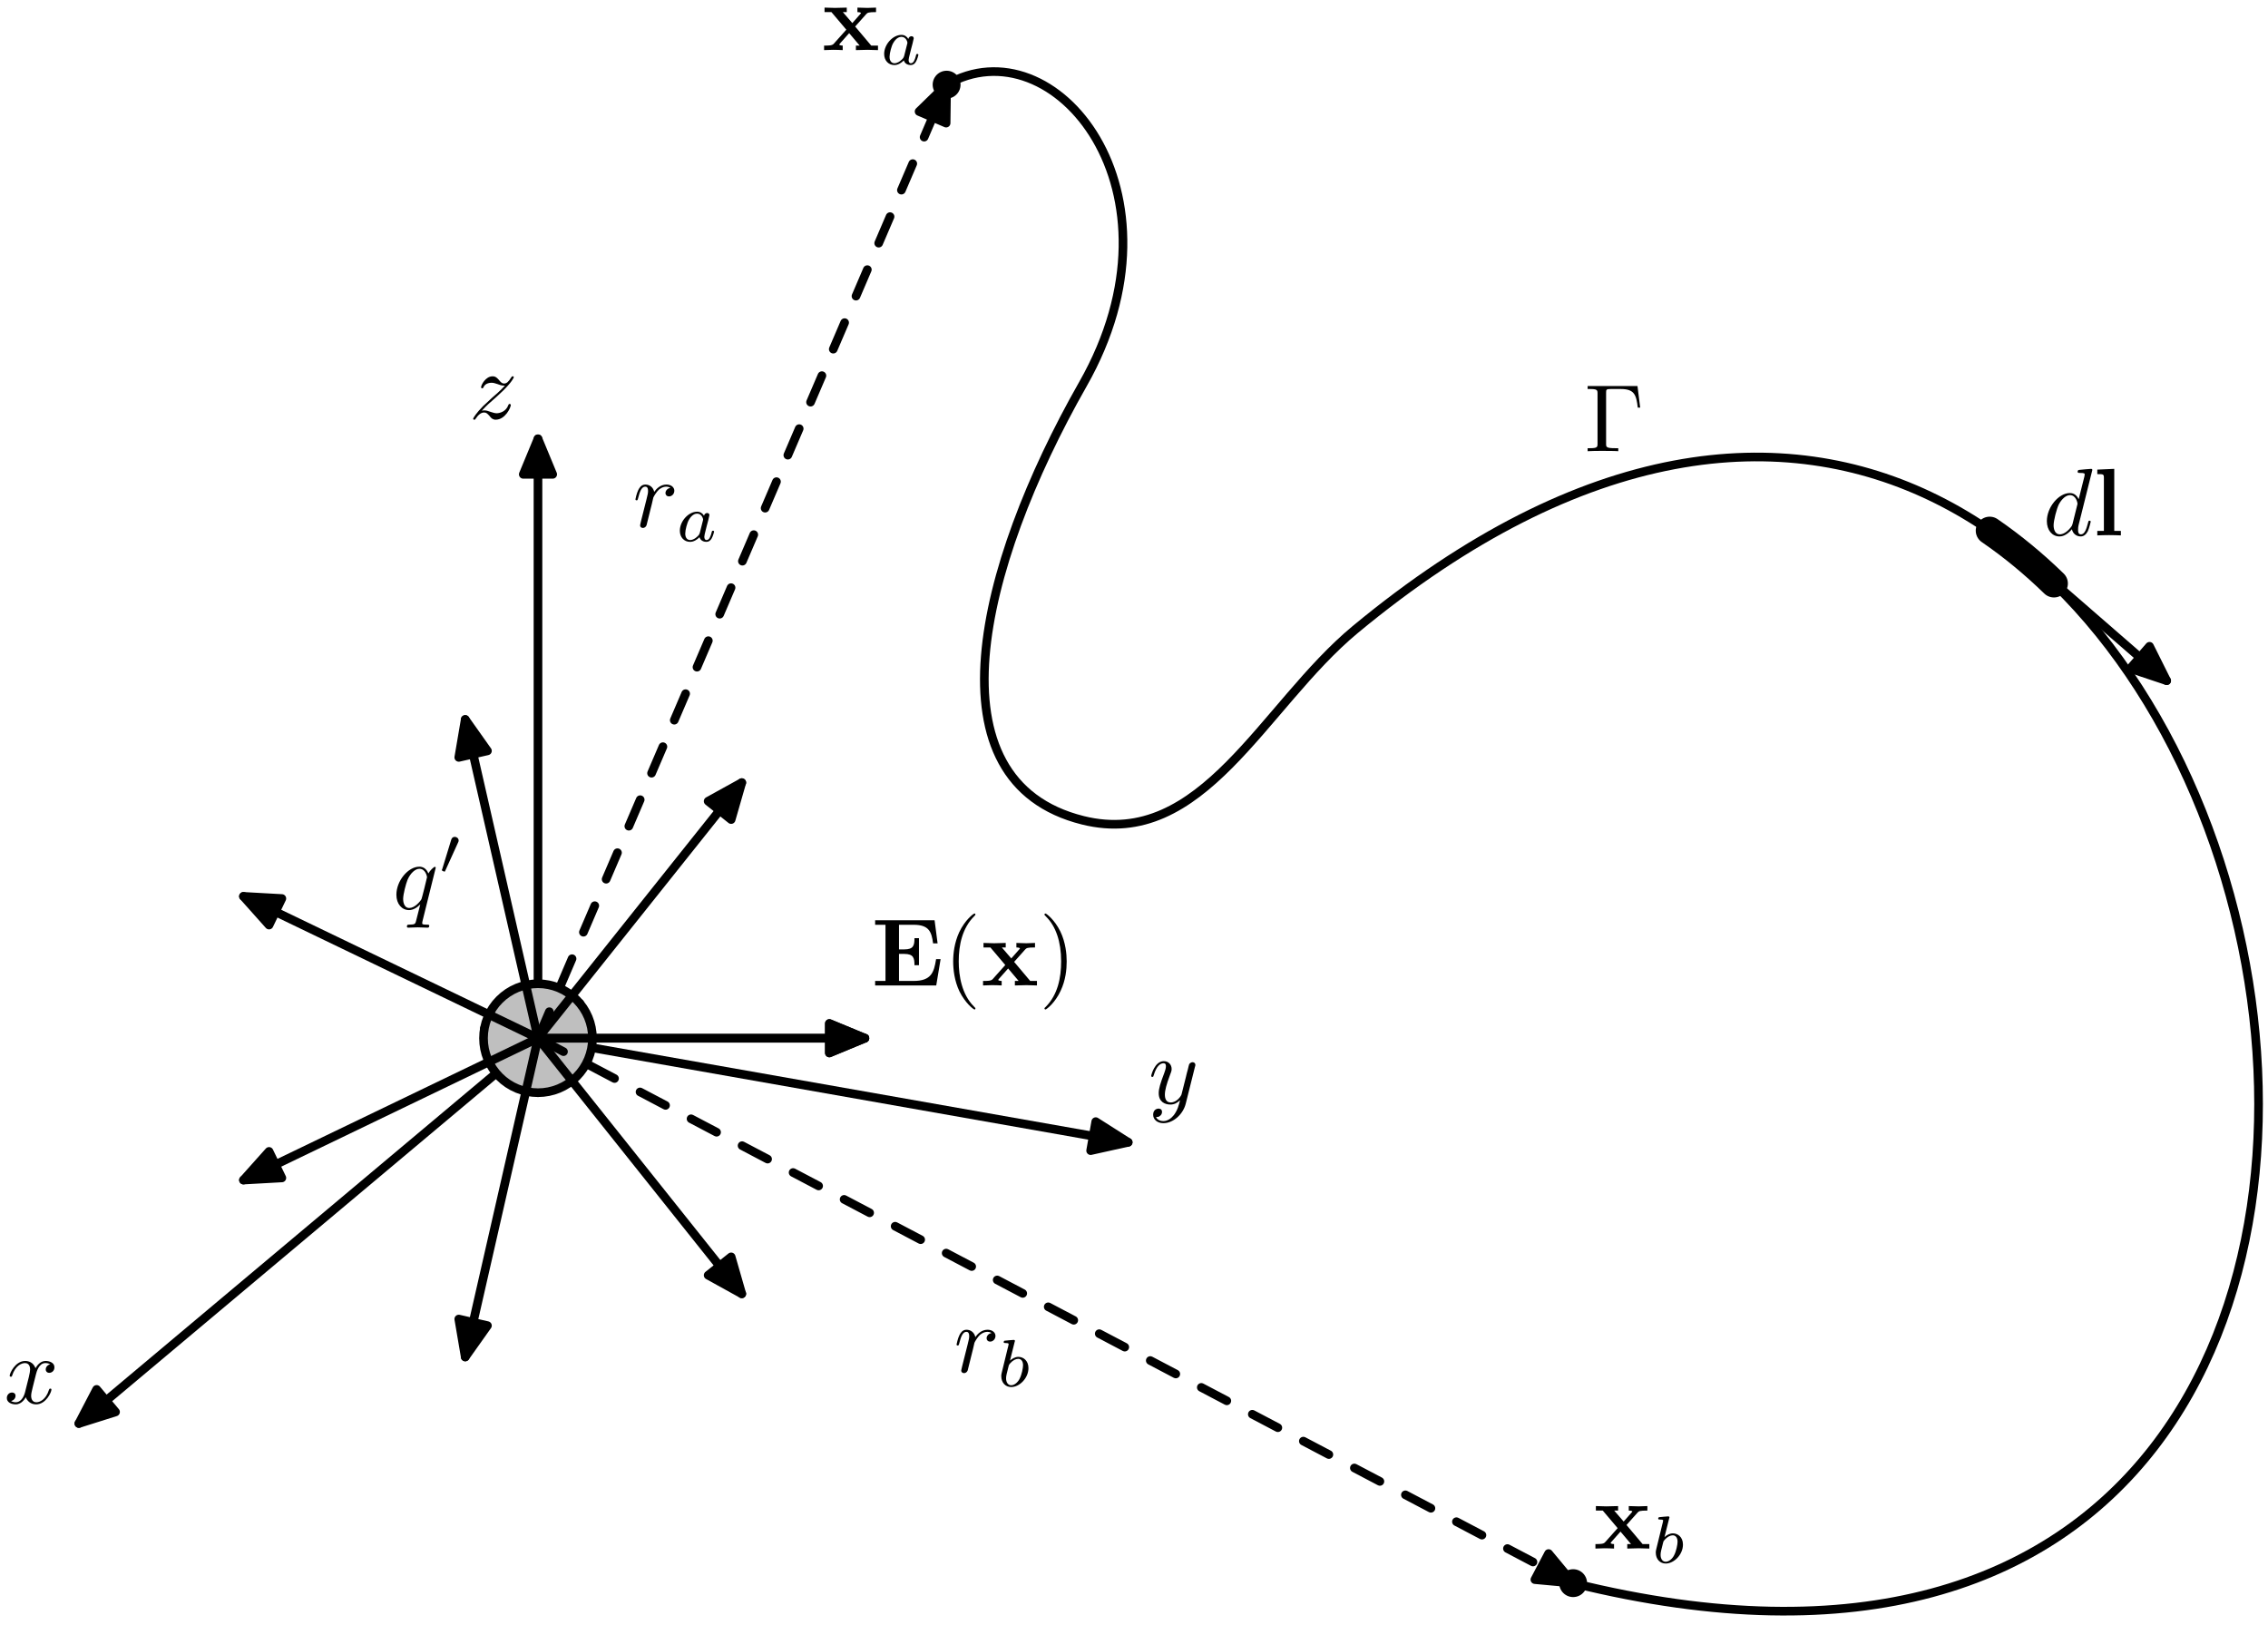
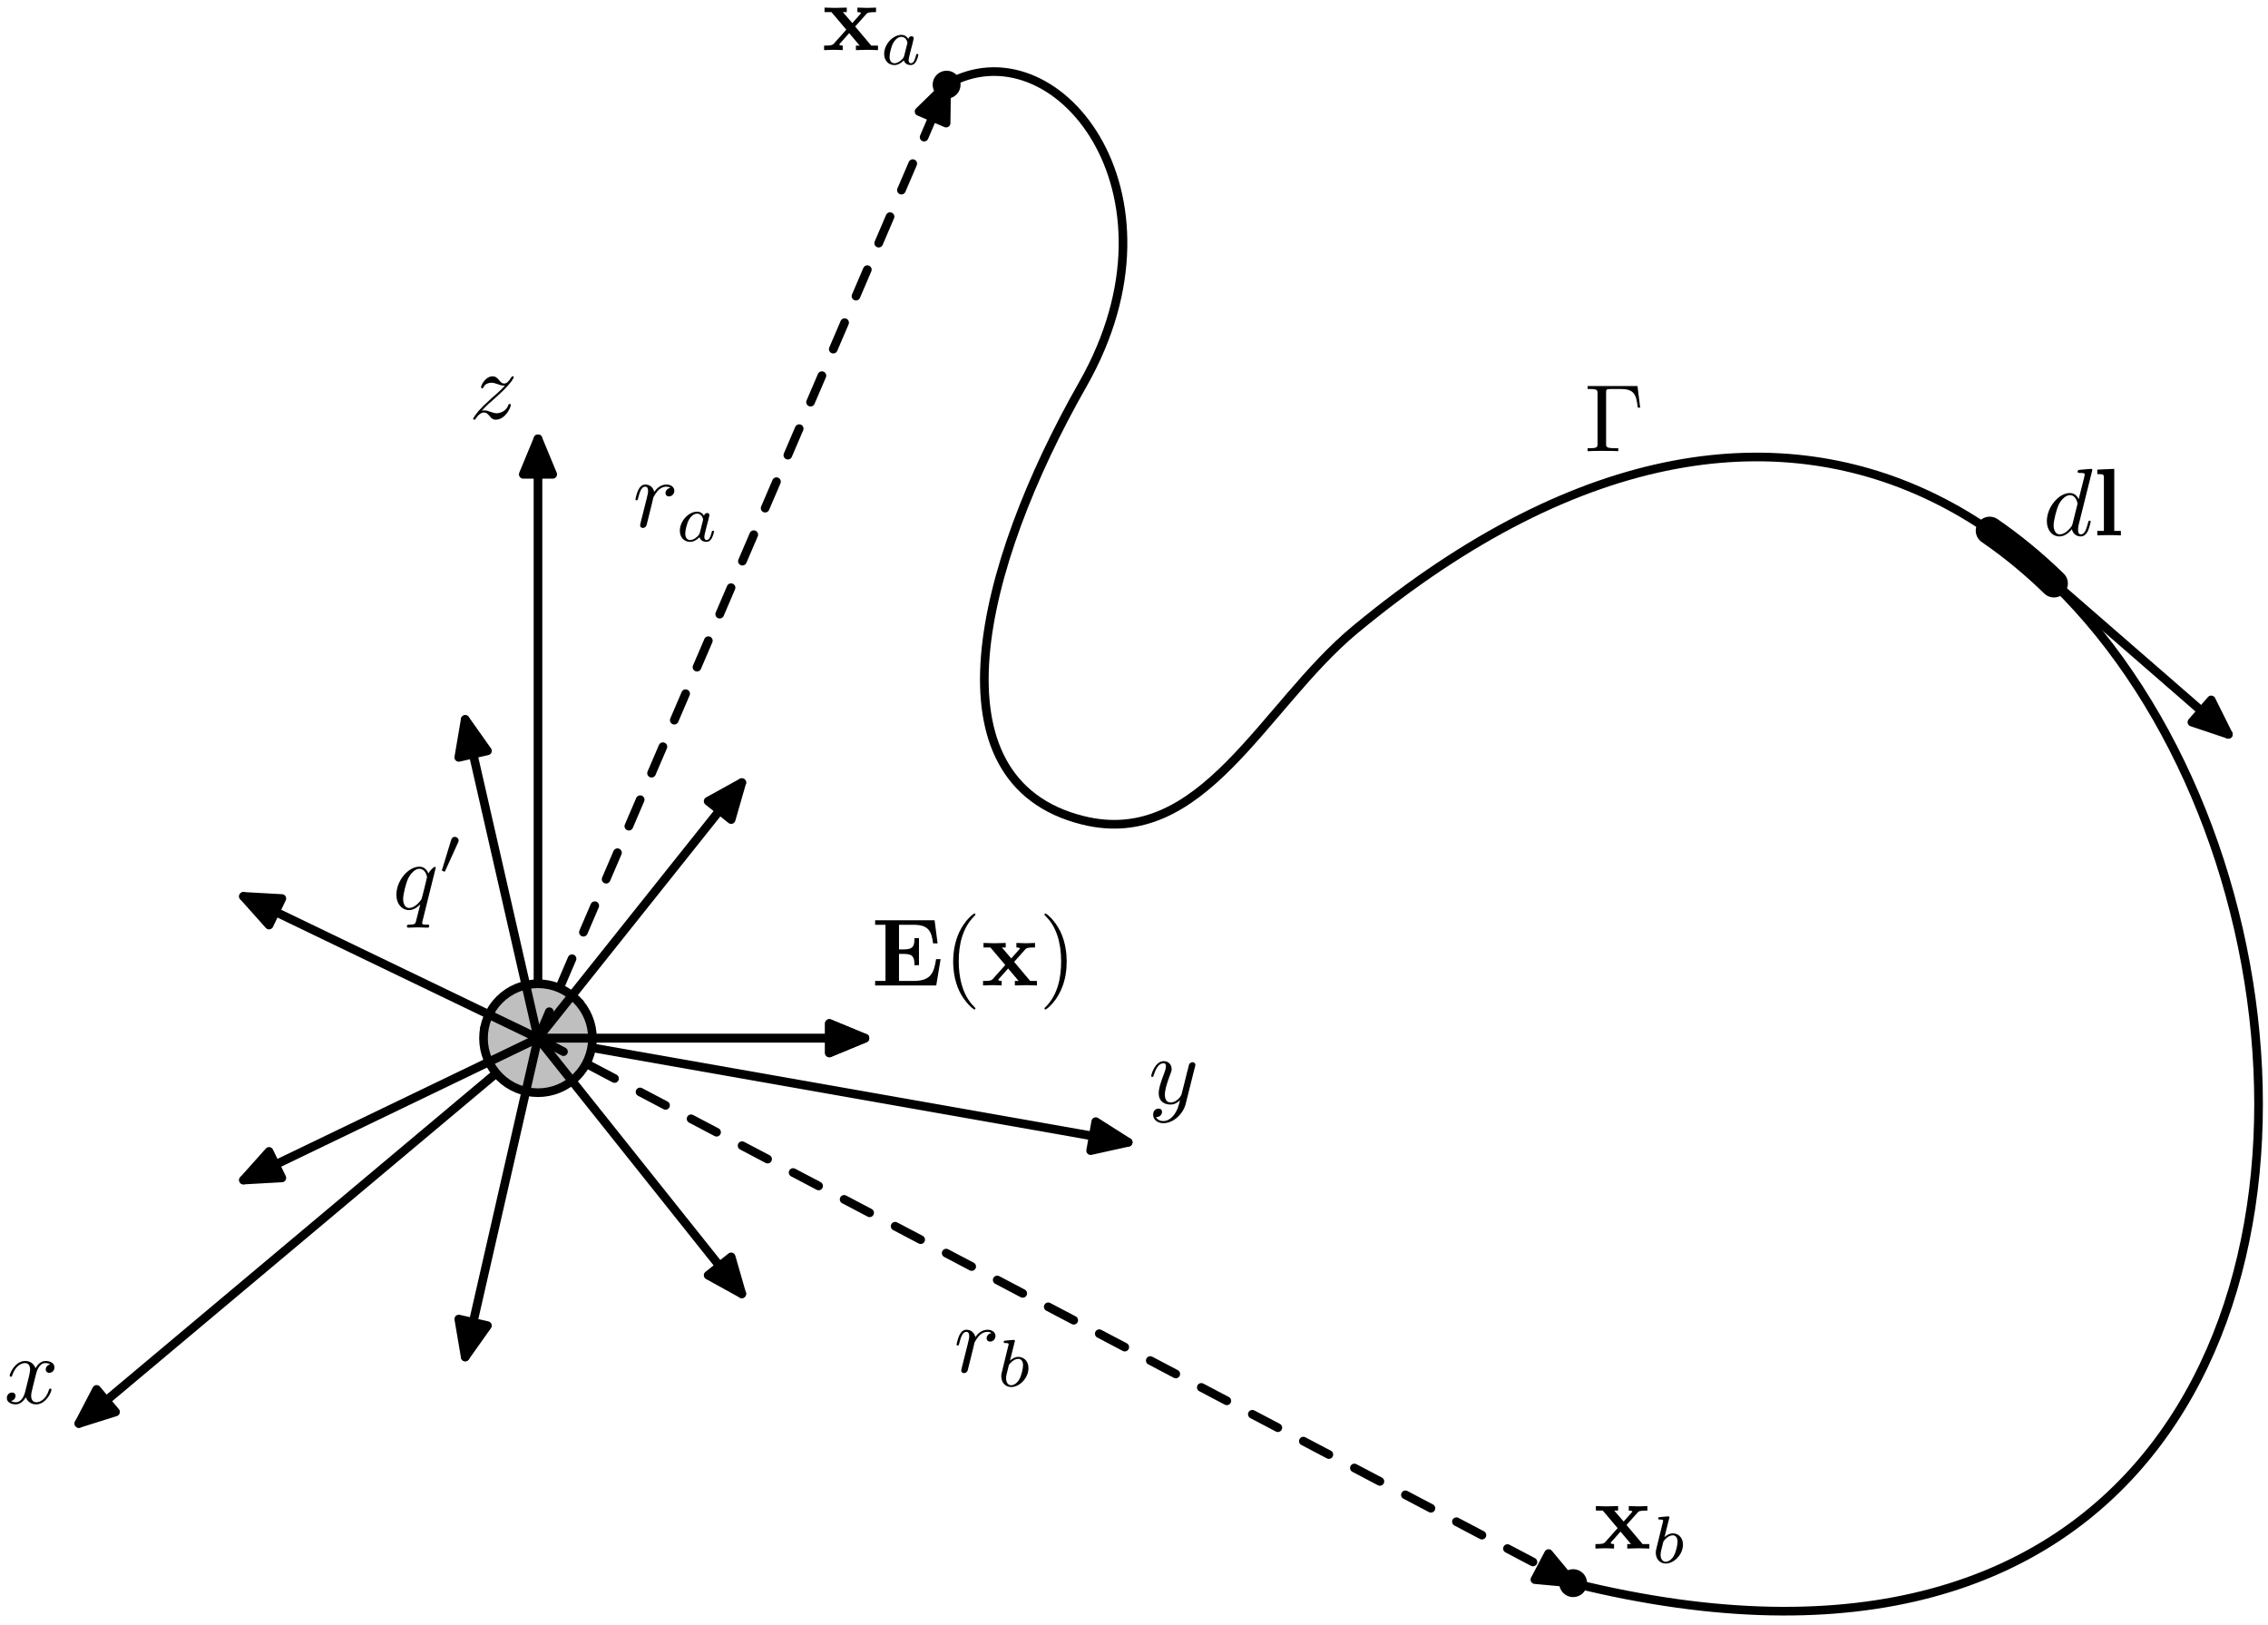
<svg xmlns="http://www.w3.org/2000/svg" xmlns:xlink="http://www.w3.org/1999/xlink" width="236" height="169" viewBox="0 0 236 169">
  <defs>
    <g>
      <g id="glyph-0-0">
        <path d="M 1.328 -0.828 C 1.859 -1.406 2.156 -1.656 2.516 -1.969 C 2.516 -1.969 3.125 -2.5 3.484 -2.859 C 4.438 -3.781 4.656 -4.266 4.656 -4.312 C 4.656 -4.406 4.562 -4.406 4.547 -4.406 C 4.469 -4.406 4.453 -4.391 4.391 -4.297 C 4.094 -3.812 3.891 -3.656 3.656 -3.656 C 3.406 -3.656 3.297 -3.812 3.141 -3.984 C 2.953 -4.203 2.781 -4.406 2.453 -4.406 C 1.703 -4.406 1.25 -3.484 1.25 -3.266 C 1.25 -3.219 1.281 -3.156 1.359 -3.156 C 1.453 -3.156 1.469 -3.203 1.5 -3.266 C 1.688 -3.734 2.266 -3.734 2.344 -3.734 C 2.547 -3.734 2.734 -3.672 2.969 -3.594 C 3.375 -3.438 3.484 -3.438 3.734 -3.438 C 3.375 -3.016 2.547 -2.297 2.359 -2.141 L 1.453 -1.297 C 0.781 -0.625 0.422 -0.062 0.422 0.016 C 0.422 0.109 0.531 0.109 0.547 0.109 C 0.625 0.109 0.641 0.094 0.703 -0.016 C 0.938 -0.375 1.234 -0.641 1.562 -0.641 C 1.781 -0.641 1.891 -0.547 2.141 -0.266 C 2.297 -0.047 2.484 0.109 2.766 0.109 C 3.766 0.109 4.344 -1.156 4.344 -1.422 C 4.344 -1.469 4.297 -1.531 4.219 -1.531 C 4.125 -1.531 4.109 -1.469 4.078 -1.391 C 3.844 -0.75 3.203 -0.562 2.875 -0.562 C 2.688 -0.562 2.5 -0.625 2.297 -0.688 C 1.953 -0.812 1.797 -0.859 1.594 -0.859 C 1.578 -0.859 1.422 -0.859 1.328 -0.828 Z M 1.328 -0.828 " />
      </g>
      <g id="glyph-0-1">
        <path d="M 3.328 -3.016 C 3.391 -3.266 3.625 -4.188 4.312 -4.188 C 4.359 -4.188 4.609 -4.188 4.812 -4.062 C 4.531 -4 4.344 -3.766 4.344 -3.516 C 4.344 -3.359 4.453 -3.172 4.719 -3.172 C 4.938 -3.172 5.25 -3.344 5.25 -3.75 C 5.25 -4.266 4.672 -4.406 4.328 -4.406 C 3.75 -4.406 3.406 -3.875 3.281 -3.656 C 3.031 -4.312 2.5 -4.406 2.203 -4.406 C 1.172 -4.406 0.594 -3.125 0.594 -2.875 C 0.594 -2.766 0.703 -2.766 0.719 -2.766 C 0.797 -2.766 0.828 -2.797 0.844 -2.875 C 1.188 -3.938 1.844 -4.188 2.188 -4.188 C 2.375 -4.188 2.719 -4.094 2.719 -3.516 C 2.719 -3.203 2.547 -2.547 2.188 -1.141 C 2.031 -0.531 1.672 -0.109 1.234 -0.109 C 1.172 -0.109 0.953 -0.109 0.734 -0.234 C 0.984 -0.297 1.203 -0.5 1.203 -0.781 C 1.203 -1.047 0.984 -1.125 0.844 -1.125 C 0.531 -1.125 0.297 -0.875 0.297 -0.547 C 0.297 -0.094 0.781 0.109 1.219 0.109 C 1.891 0.109 2.25 -0.594 2.266 -0.641 C 2.391 -0.281 2.75 0.109 3.344 0.109 C 4.375 0.109 4.938 -1.172 4.938 -1.422 C 4.938 -1.531 4.859 -1.531 4.828 -1.531 C 4.734 -1.531 4.719 -1.484 4.688 -1.422 C 4.359 -0.344 3.688 -0.109 3.375 -0.109 C 2.984 -0.109 2.828 -0.422 2.828 -0.766 C 2.828 -0.984 2.875 -1.203 2.984 -1.641 Z M 3.328 -3.016 " />
      </g>
      <g id="glyph-0-2">
        <path d="M 4.844 -3.797 C 4.891 -3.938 4.891 -3.953 4.891 -4.031 C 4.891 -4.203 4.75 -4.297 4.594 -4.297 C 4.5 -4.297 4.344 -4.234 4.25 -4.094 C 4.234 -4.031 4.141 -3.734 4.109 -3.547 C 4.031 -3.297 3.969 -3.016 3.906 -2.75 L 3.453 -0.953 C 3.422 -0.812 2.984 -0.109 2.328 -0.109 C 1.828 -0.109 1.719 -0.547 1.719 -0.922 C 1.719 -1.375 1.891 -2 2.219 -2.875 C 2.375 -3.281 2.422 -3.391 2.422 -3.594 C 2.422 -4.031 2.109 -4.406 1.609 -4.406 C 0.656 -4.406 0.297 -2.953 0.297 -2.875 C 0.297 -2.766 0.391 -2.766 0.406 -2.766 C 0.516 -2.766 0.516 -2.797 0.562 -2.953 C 0.844 -3.891 1.234 -4.188 1.578 -4.188 C 1.656 -4.188 1.828 -4.188 1.828 -3.875 C 1.828 -3.625 1.719 -3.359 1.656 -3.172 C 1.25 -2.109 1.078 -1.547 1.078 -1.078 C 1.078 -0.188 1.703 0.109 2.297 0.109 C 2.688 0.109 3.016 -0.062 3.297 -0.344 C 3.172 0.172 3.047 0.672 2.656 1.203 C 2.391 1.531 2.016 1.828 1.562 1.828 C 1.422 1.828 0.969 1.797 0.797 1.406 C 0.953 1.406 1.094 1.406 1.219 1.281 C 1.328 1.203 1.422 1.062 1.422 0.875 C 1.422 0.562 1.156 0.531 1.062 0.531 C 0.828 0.531 0.5 0.688 0.5 1.172 C 0.5 1.672 0.938 2.047 1.562 2.047 C 2.578 2.047 3.609 1.141 3.891 0.016 Z M 4.844 -3.797 " />
      </g>
      <g id="glyph-0-3">
        <path d="M 4.5 -4.297 C 4.5 -4.344 4.469 -4.391 4.406 -4.391 C 4.297 -4.391 3.891 -4 3.734 -3.703 C 3.516 -4.25 3.125 -4.406 2.797 -4.406 C 1.625 -4.406 0.406 -2.938 0.406 -1.484 C 0.406 -0.516 0.984 0.109 1.719 0.109 C 2.141 0.109 2.531 -0.125 2.891 -0.484 C 2.797 -0.141 2.469 1.203 2.438 1.297 C 2.359 1.578 2.281 1.609 1.719 1.625 C 1.594 1.625 1.5 1.625 1.5 1.828 C 1.5 1.828 1.5 1.938 1.625 1.938 C 1.938 1.938 2.297 1.906 2.625 1.906 C 2.953 1.906 3.312 1.938 3.656 1.938 C 3.703 1.938 3.828 1.938 3.828 1.734 C 3.828 1.625 3.734 1.625 3.562 1.625 C 3.094 1.625 3.094 1.562 3.094 1.469 C 3.094 1.391 3.109 1.328 3.125 1.25 Z M 1.75 -0.109 C 1.141 -0.109 1.109 -0.875 1.109 -1.047 C 1.109 -1.531 1.391 -2.609 1.562 -3.031 C 1.875 -3.766 2.391 -4.188 2.797 -4.188 C 3.453 -4.188 3.594 -3.375 3.594 -3.312 C 3.594 -3.25 3.047 -1.062 3.016 -1.031 C 2.859 -0.75 2.297 -0.109 1.75 -0.109 Z M 1.75 -0.109 " />
      </g>
      <g id="glyph-0-4">
        <path d="M 0.875 -0.594 C 0.844 -0.438 0.781 -0.203 0.781 -0.156 C 0.781 0.016 0.922 0.109 1.078 0.109 C 1.203 0.109 1.375 0.031 1.453 -0.172 C 1.469 -0.203 1.797 -1.562 1.844 -1.75 C 1.922 -2.078 2.109 -2.766 2.156 -3.047 C 2.203 -3.172 2.484 -3.641 2.719 -3.859 C 2.797 -3.922 3.094 -4.188 3.516 -4.188 C 3.781 -4.188 3.922 -4.062 3.938 -4.062 C 3.641 -4.016 3.422 -3.781 3.422 -3.516 C 3.422 -3.359 3.531 -3.172 3.797 -3.172 C 4.062 -3.172 4.344 -3.406 4.344 -3.766 C 4.344 -4.109 4.031 -4.406 3.516 -4.406 C 2.875 -4.406 2.438 -3.922 2.25 -3.641 C 2.156 -4.094 1.797 -4.406 1.328 -4.406 C 0.875 -4.406 0.688 -4.016 0.594 -3.844 C 0.422 -3.5 0.297 -2.906 0.297 -2.875 C 0.297 -2.766 0.391 -2.766 0.406 -2.766 C 0.516 -2.766 0.516 -2.781 0.578 -3 C 0.75 -3.703 0.953 -4.188 1.312 -4.188 C 1.469 -4.188 1.609 -4.109 1.609 -3.734 C 1.609 -3.516 1.578 -3.406 1.453 -2.891 Z M 0.875 -0.594 " />
      </g>
      <g id="glyph-0-5">
        <path d="M 5.141 -6.812 C 5.141 -6.812 5.141 -6.922 5.016 -6.922 C 4.859 -6.922 3.922 -6.828 3.75 -6.812 C 3.672 -6.797 3.609 -6.75 3.609 -6.625 C 3.609 -6.5 3.703 -6.5 3.844 -6.5 C 4.328 -6.5 4.344 -6.438 4.344 -6.328 L 4.312 -6.125 L 3.719 -3.766 C 3.531 -4.141 3.25 -4.406 2.797 -4.406 C 1.641 -4.406 0.406 -2.938 0.406 -1.484 C 0.406 -0.547 0.953 0.109 1.719 0.109 C 1.922 0.109 2.422 0.062 3.016 -0.641 C 3.094 -0.219 3.453 0.109 3.922 0.109 C 4.281 0.109 4.5 -0.125 4.672 -0.438 C 4.828 -0.797 4.969 -1.406 4.969 -1.422 C 4.969 -1.531 4.875 -1.531 4.844 -1.531 C 4.75 -1.531 4.734 -1.484 4.703 -1.344 C 4.531 -0.703 4.359 -0.109 3.953 -0.109 C 3.672 -0.109 3.656 -0.375 3.656 -0.562 C 3.656 -0.812 3.672 -0.875 3.703 -1.047 Z M 3.078 -1.188 C 3.016 -1 3.016 -0.984 2.875 -0.812 C 2.438 -0.266 2.031 -0.109 1.75 -0.109 C 1.25 -0.109 1.109 -0.656 1.109 -1.047 C 1.109 -1.547 1.422 -2.766 1.656 -3.234 C 1.969 -3.812 2.406 -4.188 2.812 -4.188 C 3.453 -4.188 3.594 -3.375 3.594 -3.312 C 3.594 -3.25 3.578 -3.188 3.562 -3.141 Z M 3.078 -1.188 " />
      </g>
      <g id="glyph-1-0">
        <path d="M 2.016 -3.297 C 2.078 -3.406 2.078 -3.469 2.078 -3.516 C 2.078 -3.734 1.891 -3.891 1.672 -3.891 C 1.406 -3.891 1.328 -3.672 1.297 -3.562 L 0.375 -0.547 C 0.359 -0.531 0.328 -0.453 0.328 -0.438 C 0.328 -0.359 0.547 -0.281 0.609 -0.281 C 0.656 -0.281 0.656 -0.297 0.703 -0.406 Z M 2.016 -3.297 " />
      </g>
      <g id="glyph-2-0">
        <path d="M 7.203 -2.734 L 6.734 -2.734 C 6.516 -1.359 6.234 -0.469 4.391 -0.469 L 2.875 -0.469 L 2.875 -3.281 L 3.422 -3.281 C 4.391 -3.281 4.484 -2.844 4.484 -2.109 L 4.953 -2.109 L 4.953 -4.922 L 4.484 -4.922 C 4.484 -4.172 4.391 -3.75 3.422 -3.75 L 2.875 -3.75 L 2.875 -6.312 L 4.391 -6.312 C 6 -6.312 6.266 -5.578 6.422 -4.375 L 6.891 -4.375 L 6.578 -6.781 L 0.391 -6.781 L 0.391 -6.312 L 1.469 -6.312 L 1.469 -0.469 L 0.391 -0.469 L 0.391 0 L 6.75 0 Z M 7.203 -2.734 " />
      </g>
      <g id="glyph-2-1">
        <path d="M 3.453 -2.453 L 4.609 -3.75 C 4.75 -3.891 4.812 -3.953 5.625 -3.953 L 5.625 -4.422 C 5.281 -4.406 4.766 -4.391 4.719 -4.391 C 4.469 -4.391 3.969 -4.422 3.688 -4.422 L 3.688 -3.953 C 3.828 -3.953 3.953 -3.938 4.062 -3.875 C 4.031 -3.812 4.031 -3.781 3.984 -3.75 L 3.156 -2.812 L 2.172 -3.953 L 2.578 -3.953 L 2.578 -4.422 C 2.312 -4.422 1.688 -4.391 1.359 -4.391 C 1.047 -4.391 0.594 -4.422 0.266 -4.422 L 0.266 -3.953 L 0.984 -3.953 L 2.531 -2.125 L 1.219 -0.656 C 1.062 -0.469 0.703 -0.469 0.219 -0.469 L 0.219 0 C 0.562 -0.016 1.094 -0.031 1.141 -0.031 C 1.391 -0.031 1.969 -0.016 2.156 0 L 2.156 -0.469 C 1.984 -0.469 1.797 -0.516 1.797 -0.578 C 1.797 -0.594 1.797 -0.594 1.859 -0.672 L 2.828 -1.766 L 3.922 -0.469 L 3.531 -0.469 L 3.531 0 C 3.797 -0.016 4.406 -0.031 4.734 -0.031 C 5.047 -0.031 5.5 -0.016 5.828 0 L 5.828 -0.469 L 5.125 -0.469 Z M 3.453 -2.453 " />
      </g>
      <g id="glyph-2-2">
        <path d="M 2.234 -6.922 L 0.469 -6.844 L 0.469 -6.375 C 1.094 -6.375 1.156 -6.375 1.156 -5.984 L 1.156 -0.469 L 0.469 -0.469 L 0.469 0 C 0.781 -0.016 1.266 -0.031 1.688 -0.031 C 2.125 -0.031 2.578 -0.016 2.922 0 L 2.922 -0.469 L 2.234 -0.469 Z M 2.234 -6.922 " />
      </g>
      <g id="glyph-3-0">
        <path d="M 3.297 2.391 C 3.297 2.359 3.297 2.344 3.125 2.172 C 1.891 0.922 1.562 -0.969 1.562 -2.5 C 1.562 -4.234 1.938 -5.969 3.172 -7.203 C 3.297 -7.328 3.297 -7.344 3.297 -7.375 C 3.297 -7.453 3.266 -7.484 3.203 -7.484 C 3.094 -7.484 2.203 -6.797 1.609 -5.531 C 1.109 -4.438 0.984 -3.328 0.984 -2.5 C 0.984 -1.719 1.094 -0.516 1.641 0.625 C 2.25 1.844 3.094 2.5 3.203 2.5 C 3.266 2.5 3.297 2.469 3.297 2.391 Z M 3.297 2.391 " />
      </g>
      <g id="glyph-3-1">
        <path d="M 2.875 -2.5 C 2.875 -3.266 2.766 -4.469 2.219 -5.609 C 1.625 -6.828 0.766 -7.484 0.672 -7.484 C 0.609 -7.484 0.562 -7.438 0.562 -7.375 C 0.562 -7.344 0.562 -7.328 0.75 -7.141 C 1.734 -6.156 2.297 -4.578 2.297 -2.5 C 2.297 -0.781 1.938 0.969 0.703 2.219 C 0.562 2.344 0.562 2.359 0.562 2.391 C 0.562 2.453 0.609 2.5 0.672 2.5 C 0.766 2.5 1.672 1.812 2.25 0.547 C 2.766 -0.547 2.875 -1.656 2.875 -2.5 Z M 2.875 -2.5 " />
      </g>
      <g id="glyph-3-2">
        <path d="M 5.516 -6.781 L 0.328 -6.781 L 0.328 -6.469 L 0.562 -6.469 C 1.328 -6.469 1.359 -6.359 1.359 -6 L 1.359 -0.781 C 1.359 -0.422 1.328 -0.312 0.562 -0.312 L 0.328 -0.312 L 0.328 0 C 0.672 -0.031 1.453 -0.031 1.844 -0.031 C 2.25 -0.031 3.156 -0.031 3.516 0 L 3.516 -0.312 L 3.188 -0.312 C 2.25 -0.312 2.25 -0.438 2.25 -0.781 L 2.25 -6.078 C 2.25 -6.406 2.266 -6.469 2.734 -6.469 L 3.766 -6.469 C 5.188 -6.469 5.391 -5.875 5.547 -4.531 L 5.797 -4.531 Z M 5.516 -6.781 " />
      </g>
      <g id="glyph-4-0">
        <path d="M 2.938 -2.656 C 2.797 -2.891 2.562 -3.078 2.219 -3.078 C 1.328 -3.078 0.422 -2.094 0.422 -1.094 C 0.422 -0.406 0.875 0.062 1.484 0.062 C 1.859 0.062 2.188 -0.141 2.469 -0.422 C 2.594 0 3 0.062 3.188 0.062 C 3.438 0.062 3.609 -0.078 3.734 -0.297 C 3.891 -0.578 3.984 -0.969 3.984 -1 C 3.984 -1.094 3.891 -1.094 3.875 -1.094 C 3.766 -1.094 3.766 -1.062 3.719 -0.875 C 3.625 -0.531 3.5 -0.125 3.203 -0.125 C 3.031 -0.125 2.969 -0.281 2.969 -0.469 C 2.969 -0.578 3.031 -0.844 3.078 -1.016 C 3.125 -1.203 3.203 -1.484 3.234 -1.641 L 3.375 -2.172 C 3.422 -2.359 3.5 -2.688 3.5 -2.719 C 3.5 -2.875 3.375 -2.938 3.266 -2.938 C 3.141 -2.938 2.984 -2.859 2.938 -2.656 Z M 2.5 -0.875 C 2.453 -0.672 2.297 -0.531 2.141 -0.406 C 2.078 -0.344 1.797 -0.125 1.5 -0.125 C 1.234 -0.125 0.984 -0.312 0.984 -0.797 C 0.984 -1.172 1.188 -1.938 1.359 -2.219 C 1.672 -2.781 2.031 -2.875 2.219 -2.875 C 2.703 -2.875 2.844 -2.344 2.844 -2.266 C 2.844 -2.25 2.828 -2.188 2.828 -2.172 Z M 2.5 -0.875 " />
      </g>
      <g id="glyph-4-1">
        <path d="M 1.844 -4.625 C 1.844 -4.641 1.875 -4.734 1.875 -4.734 C 1.875 -4.781 1.844 -4.844 1.75 -4.844 C 1.609 -4.844 1.031 -4.781 0.859 -4.766 C 0.812 -4.766 0.703 -4.75 0.703 -4.609 C 0.703 -4.516 0.812 -4.516 0.891 -4.516 C 1.219 -4.516 1.219 -4.453 1.219 -4.406 C 1.219 -4.359 1.156 -4.078 1.109 -3.922 L 0.953 -3.281 C 0.891 -3.031 0.516 -1.516 0.5 -1.422 C 0.453 -1.25 0.453 -1.156 0.453 -1.078 C 0.453 -0.375 0.906 0.062 1.484 0.062 C 2.359 0.062 3.281 -0.875 3.281 -1.906 C 3.281 -2.719 2.719 -3.078 2.234 -3.078 C 1.875 -3.078 1.562 -2.875 1.359 -2.688 Z M 1.484 -0.125 C 1.156 -0.125 0.953 -0.422 0.953 -0.844 C 0.953 -1.094 1.016 -1.328 1.219 -2.125 C 1.25 -2.25 1.25 -2.266 1.391 -2.422 C 1.656 -2.719 1.969 -2.875 2.219 -2.875 C 2.484 -2.875 2.719 -2.672 2.719 -2.203 C 2.719 -1.922 2.578 -1.203 2.359 -0.797 C 2.188 -0.453 1.844 -0.125 1.484 -0.125 Z M 1.484 -0.125 " />
      </g>
    </g>
  </defs>
  <path fill="none" stroke-width="9" stroke-linecap="round" stroke-linejoin="round" stroke="rgb(0%, 0%, 0%)" stroke-opacity="1" stroke-miterlimit="10" d="M 2439.805 6063.125 L 2439.805 6743.438 " transform="matrix(0.1, 0, 0, -0.1, -188, 720)" />
  <path fill-rule="nonzero" fill="rgb(0%, 0%, 0%)" fill-opacity="1" d="M 57.512 49.352 L 55.98 45.656 L 54.449 49.352 " />
  <path fill="none" stroke-width="9" stroke-linecap="round" stroke-linejoin="round" stroke="rgb(0%, 0%, 0%)" stroke-opacity="1" stroke-miterlimit="10" d="M 2455.117 6706.484 L 2439.805 6743.438 L 2424.492 6706.484 Z M 2455.117 6706.484 " transform="matrix(0.1, 0, 0, -0.1, -188, 720)" />
  <g fill="rgb(0%, 0%, 0%)" fill-opacity="1">
    <use xlink:href="#glyph-0-0" x="48.809" y="43.558" />
  </g>
  <path fill="none" stroke-width="9" stroke-linecap="round" stroke-linejoin="round" stroke="rgb(0%, 0%, 0%)" stroke-opacity="1" stroke-miterlimit="10" d="M 2483.242 6156.25 L 1962.07 5718.945 " transform="matrix(0.1, 0, 0, -0.1, -188, 720)" />
  <path fill-rule="nonzero" fill="rgb(0%, 0%, 0%)" fill-opacity="1" d="M 10.055 144.559 L 8.207 148.105 L 12.023 146.902 " />
  <path fill="none" stroke-width="9" stroke-linecap="round" stroke-linejoin="round" stroke="rgb(0%, 0%, 0%)" stroke-opacity="1" stroke-miterlimit="10" d="M 1980.547 5754.414 L 1962.07 5718.945 L 2000.234 5730.977 Z M 1980.547 5754.414 " transform="matrix(0.1, 0, 0, -0.1, -188, 720)" />
  <g fill="rgb(0%, 0%, 0%)" fill-opacity="1">
    <use xlink:href="#glyph-0-1" x="0.414" y="146.006" />
  </g>
  <path fill="none" stroke-width="9" stroke-linecap="round" stroke-linejoin="round" stroke="rgb(0%, 0%, 0%)" stroke-opacity="1" stroke-miterlimit="10" d="M 2383.984 6129.648 L 3053.945 6011.523 " transform="matrix(0.1, 0, 0, -0.1, -188, 720)" />
  <path fill-rule="nonzero" fill="rgb(0%, 0%, 0%)" fill-opacity="1" d="M 113.488 119.715 L 117.395 118.848 L 114.02 116.699 " />
  <path fill="none" stroke-width="9" stroke-linecap="round" stroke-linejoin="round" stroke="rgb(0%, 0%, 0%)" stroke-opacity="1" stroke-miterlimit="10" d="M 3014.883 6002.852 L 3053.945 6011.523 L 3020.195 6033.008 Z M 3014.883 6002.852 " transform="matrix(0.1, 0, 0, -0.1, -188, 720)" />
  <g fill="rgb(0%, 0%, 0%)" fill-opacity="1">
    <use xlink:href="#glyph-0-2" x="119.494" y="114.812" />
  </g>
  <path fill-rule="nonzero" fill="rgb(75%, 75%, 75%)" fill-opacity="1" d="M 61.648 108.02 C 61.648 106.516 61.051 105.074 59.988 104.012 C 58.926 102.949 57.484 102.352 55.98 102.352 C 54.477 102.352 53.035 102.949 51.973 104.012 C 50.906 105.074 50.312 106.516 50.312 108.02 C 50.312 109.523 50.906 110.965 51.973 112.027 C 53.035 113.094 54.477 113.688 55.98 113.688 C 57.484 113.688 58.926 113.094 59.988 112.027 C 61.051 110.965 61.648 109.523 61.648 108.02 " />
  <path fill="none" stroke-width="9" stroke-linecap="round" stroke-linejoin="round" stroke="rgb(0%, 0%, 0%)" stroke-opacity="1" stroke-miterlimit="10" d="M 2496.484 6119.805 C 2496.484 6134.844 2490.508 6149.258 2479.883 6159.883 C 2469.258 6170.508 2454.844 6176.484 2439.805 6176.484 C 2424.766 6176.484 2410.352 6170.508 2399.727 6159.883 C 2389.062 6149.258 2383.125 6134.844 2383.125 6119.805 C 2383.125 6104.766 2389.062 6090.352 2399.727 6079.727 C 2410.352 6069.062 2424.766 6063.125 2439.805 6063.125 C 2454.844 6063.125 2469.258 6069.062 2479.883 6079.727 C 2490.508 6090.352 2496.484 6104.766 2496.484 6119.805 Z M 2496.484 6119.805 " transform="matrix(0.1, 0, 0, -0.1, -188, 720)" />
  <path fill="none" stroke-width="9" stroke-linecap="round" stroke-linejoin="round" stroke="rgb(0%, 0%, 0%)" stroke-opacity="1" stroke-miterlimit="10" d="M 2439.805 6119.805 L 2779.961 6119.805 " transform="matrix(0.1, 0, 0, -0.1, -188, 720)" />
  <path fill-rule="nonzero" fill="rgb(0%, 0%, 0%)" fill-opacity="1" d="M 86.301 109.551 L 89.996 108.02 L 86.301 106.488 " />
  <path fill="none" stroke-width="9" stroke-linecap="round" stroke-linejoin="round" stroke="rgb(0%, 0%, 0%)" stroke-opacity="1" stroke-miterlimit="10" d="M 2743.008 6104.492 L 2779.961 6119.805 L 2743.008 6135.117 Z M 2743.008 6104.492 " transform="matrix(0.1, 0, 0, -0.1, -188, 720)" />
  <path fill="none" stroke-width="9" stroke-linecap="round" stroke-linejoin="round" stroke="rgb(0%, 0%, 0%)" stroke-opacity="1" stroke-miterlimit="10" d="M 2439.805 6119.805 L 2651.875 6385.742 " transform="matrix(0.1, 0, 0, -0.1, -188, 720)" />
  <path fill-rule="nonzero" fill="rgb(0%, 0%, 0%)" fill-opacity="1" d="M 76.082 85.27 L 77.188 81.426 L 73.688 83.359 " />
  <path fill="none" stroke-width="9" stroke-linecap="round" stroke-linejoin="round" stroke="rgb(0%, 0%, 0%)" stroke-opacity="1" stroke-miterlimit="10" d="M 2640.82 6347.305 L 2651.875 6385.742 L 2616.875 6366.406 Z M 2640.82 6347.305 " transform="matrix(0.1, 0, 0, -0.1, -188, 720)" />
  <path fill="none" stroke-width="9" stroke-linecap="round" stroke-linejoin="round" stroke="rgb(0%, 0%, 0%)" stroke-opacity="1" stroke-miterlimit="10" d="M 2439.805 6119.805 L 2364.102 6451.445 " transform="matrix(0.1, 0, 0, -0.1, -188, 720)" />
  <path fill-rule="nonzero" fill="rgb(0%, 0%, 0%)" fill-opacity="1" d="M 50.723 78.121 L 48.41 74.855 L 47.738 78.801 " />
  <path fill="none" stroke-width="9" stroke-linecap="round" stroke-linejoin="round" stroke="rgb(0%, 0%, 0%)" stroke-opacity="1" stroke-miterlimit="10" d="M 2387.227 6418.789 L 2364.102 6451.445 L 2357.383 6411.992 Z M 2387.227 6418.789 " transform="matrix(0.1, 0, 0, -0.1, -188, 720)" />
  <path fill="none" stroke-width="9" stroke-linecap="round" stroke-linejoin="round" stroke="rgb(0%, 0%, 0%)" stroke-opacity="1" stroke-miterlimit="10" d="M 2439.805 6119.805 L 2133.32 6267.383 " transform="matrix(0.1, 0, 0, -0.1, -188, 720)" />
  <path fill-rule="nonzero" fill="rgb(0%, 0%, 0%)" fill-opacity="1" d="M 29.328 93.484 L 25.332 93.262 L 27.996 96.246 " />
  <path fill="none" stroke-width="9" stroke-linecap="round" stroke-linejoin="round" stroke="rgb(0%, 0%, 0%)" stroke-opacity="1" stroke-miterlimit="10" d="M 2173.281 6265.156 L 2133.32 6267.383 L 2159.961 6237.539 Z M 2173.281 6265.156 " transform="matrix(0.1, 0, 0, -0.1, -188, 720)" />
  <path fill="none" stroke-width="9" stroke-linecap="round" stroke-linejoin="round" stroke="rgb(0%, 0%, 0%)" stroke-opacity="1" stroke-miterlimit="10" d="M 2439.805 6119.805 L 2133.32 5972.227 " transform="matrix(0.1, 0, 0, -0.1, -188, 720)" />
  <path fill-rule="nonzero" fill="rgb(0%, 0%, 0%)" fill-opacity="1" d="M 27.996 119.797 L 25.332 122.777 L 29.328 122.555 " />
  <path fill="none" stroke-width="9" stroke-linecap="round" stroke-linejoin="round" stroke="rgb(0%, 0%, 0%)" stroke-opacity="1" stroke-miterlimit="10" d="M 2159.961 6002.031 L 2133.32 5972.227 L 2173.281 5974.453 Z M 2159.961 6002.031 " transform="matrix(0.1, 0, 0, -0.1, -188, 720)" />
  <path fill="none" stroke-width="9" stroke-linecap="round" stroke-linejoin="round" stroke="rgb(0%, 0%, 0%)" stroke-opacity="1" stroke-miterlimit="10" d="M 2439.805 6119.805 L 2364.102 5788.164 " transform="matrix(0.1, 0, 0, -0.1, -188, 720)" />
  <path fill-rule="nonzero" fill="rgb(0%, 0%, 0%)" fill-opacity="1" d="M 47.738 137.238 L 48.41 141.184 L 50.723 137.922 " />
  <path fill="none" stroke-width="9" stroke-linecap="round" stroke-linejoin="round" stroke="rgb(0%, 0%, 0%)" stroke-opacity="1" stroke-miterlimit="10" d="M 2357.383 5827.617 L 2364.102 5788.164 L 2387.227 5820.781 Z M 2357.383 5827.617 " transform="matrix(0.1, 0, 0, -0.1, -188, 720)" />
  <path fill="none" stroke-width="9" stroke-linecap="round" stroke-linejoin="round" stroke="rgb(0%, 0%, 0%)" stroke-opacity="1" stroke-miterlimit="10" d="M 2439.805 6119.805 L 2651.875 5853.867 " transform="matrix(0.1, 0, 0, -0.1, -188, 720)" />
  <path fill-rule="nonzero" fill="rgb(0%, 0%, 0%)" fill-opacity="1" d="M 73.688 132.68 L 77.188 134.613 L 76.082 130.77 " />
  <path fill="none" stroke-width="9" stroke-linecap="round" stroke-linejoin="round" stroke="rgb(0%, 0%, 0%)" stroke-opacity="1" stroke-miterlimit="10" d="M 2616.875 5873.203 L 2651.875 5853.867 L 2640.82 5892.305 Z M 2616.875 5873.203 " transform="matrix(0.1, 0, 0, -0.1, -188, 720)" />
  <path fill="none" stroke-width="9" stroke-linecap="round" stroke-linejoin="round" stroke="rgb(0%, 0%, 0%)" stroke-opacity="1" stroke-miterlimit="10" d="M 2439.805 6119.805 L 2779.961 6119.805 " transform="matrix(0.1, 0, 0, -0.1, -188, 720)" />
  <path fill-rule="nonzero" fill="rgb(0%, 0%, 0%)" fill-opacity="1" d="M 86.301 109.551 L 89.996 108.02 L 86.301 106.488 " />
  <path fill="none" stroke-width="9" stroke-linecap="round" stroke-linejoin="round" stroke="rgb(0%, 0%, 0%)" stroke-opacity="1" stroke-miterlimit="10" d="M 2743.008 6104.492 L 2779.961 6119.805 L 2743.008 6135.117 Z M 2743.008 6104.492 " transform="matrix(0.1, 0, 0, -0.1, -188, 720)" />
  <g fill="rgb(0%, 0%, 0%)" fill-opacity="1">
    <use xlink:href="#glyph-0-3" x="40.841" y="94.579" />
  </g>
  <g fill="rgb(0%, 0%, 0%)" fill-opacity="1">
    <use xlink:href="#glyph-1-0" x="45.646" y="90.963" />
  </g>
  <g fill="rgb(0%, 0%, 0%)" fill-opacity="1">
    <use xlink:href="#glyph-2-0" x="90.672" y="102.529" />
  </g>
  <g fill="rgb(0%, 0%, 0%)" fill-opacity="1">
    <use xlink:href="#glyph-3-0" x="98.2" y="102.529" />
  </g>
  <g fill="rgb(0%, 0%, 0%)" fill-opacity="1">
    <use xlink:href="#glyph-2-1" x="102.074" y="102.529" />
  </g>
  <g fill="rgb(0%, 0%, 0%)" fill-opacity="1">
    <use xlink:href="#glyph-3-1" x="108.121" y="102.529" />
  </g>
  <path fill="none" stroke-width="9" stroke-linecap="round" stroke-linejoin="round" stroke="rgb(0%, 0%, 0%)" stroke-opacity="1" stroke-miterlimit="10" d="M 2865 7111.914 C 2976.875 7176.523 3121.016 7000.938 3006.719 6800.117 C 2898.359 6609.688 2844.492 6387.031 3006.719 6346.562 C 3131.289 6315.508 3194.453 6465.664 3290.195 6545 C 4240.703 7332.461 4715.195 5256.562 3516.953 5552.852 " transform="matrix(0.1, 0, 0, -0.1, -188, 720)" />
  <g fill="rgb(0%, 0%, 0%)" fill-opacity="1">
    <use xlink:href="#glyph-2-1" x="85.533" y="5.213" />
  </g>
  <g fill="rgb(0%, 0%, 0%)" fill-opacity="1">
    <use xlink:href="#glyph-4-0" x="91.58" y="6.707" />
  </g>
  <path fill="none" stroke-width="29" stroke-linecap="round" stroke-linejoin="round" stroke="rgb(0%, 0%, 0%)" stroke-opacity="1" stroke-miterlimit="10" d="M 2865 7111.914 L 2865 7111.914 " transform="matrix(0.1, 0, 0, -0.1, -188, 720)" />
  <g fill="rgb(0%, 0%, 0%)" fill-opacity="1">
    <use xlink:href="#glyph-2-1" x="165.796" y="161.118" />
  </g>
  <g fill="rgb(0%, 0%, 0%)" fill-opacity="1">
    <use xlink:href="#glyph-4-1" x="171.842" y="162.613" />
  </g>
  <path fill="none" stroke-width="29" stroke-linecap="round" stroke-linejoin="round" stroke="rgb(0%, 0%, 0%)" stroke-opacity="1" stroke-miterlimit="10" d="M 3516.953 5552.852 L 3516.953 5552.852 " transform="matrix(0.1, 0, 0, -0.1, -188, 720)" />
  <path fill="none" stroke-width="9" stroke-linecap="round" stroke-linejoin="round" stroke="rgb(0%, 0%, 0%)" stroke-opacity="1" stroke-dasharray="30 30" stroke-miterlimit="10" d="M 2439.805 6119.805 L 2865 7111.914 " transform="matrix(0.1, 0, 0, -0.1, -188, 720)" />
  <path fill-rule="nonzero" fill="rgb(0%, 0%, 0%)" fill-opacity="1" d="M 98.449 12.809 L 98.5 8.809 L 95.637 11.602 " />
  <path fill="none" stroke-width="9" stroke-linecap="round" stroke-linejoin="round" stroke="rgb(0%, 0%, 0%)" stroke-opacity="1" stroke-miterlimit="10" d="M 2864.492 7071.914 L 2865 7111.914 L 2836.367 7083.984 Z M 2864.492 7071.914 " transform="matrix(0.1, 0, 0, -0.1, -188, 720)" />
  <path fill="none" stroke-width="9" stroke-linecap="round" stroke-linejoin="round" stroke="rgb(0%, 0%, 0%)" stroke-opacity="1" stroke-dasharray="30 30" stroke-miterlimit="10" d="M 2439.805 6119.805 L 3516.953 5552.852 " transform="matrix(0.1, 0, 0, -0.1, -188, 720)" />
  <path fill-rule="nonzero" fill="rgb(0%, 0%, 0%)" fill-opacity="1" d="M 159.715 164.348 L 163.695 164.715 L 161.141 161.637 " />
  <path fill="none" stroke-width="9" stroke-linecap="round" stroke-linejoin="round" stroke="rgb(0%, 0%, 0%)" stroke-opacity="1" stroke-miterlimit="10" d="M 3477.148 5556.523 L 3516.953 5552.852 L 3491.406 5583.633 Z M 3477.148 5556.523 " transform="matrix(0.1, 0, 0, -0.1, -188, 720)" />
  <g fill="rgb(0%, 0%, 0%)" fill-opacity="1">
    <use xlink:href="#glyph-0-4" x="65.825" y="54.82" />
  </g>
  <g fill="rgb(0%, 0%, 0%)" fill-opacity="1">
    <use xlink:href="#glyph-4-0" x="70.32" y="56.314" />
  </g>
  <g fill="rgb(0%, 0%, 0%)" fill-opacity="1">
    <use xlink:href="#glyph-0-4" x="99.241" y="142.756" />
  </g>
  <g fill="rgb(0%, 0%, 0%)" fill-opacity="1">
    <use xlink:href="#glyph-4-1" x="103.736" y="144.251" />
  </g>
  <g fill="rgb(0%, 0%, 0%)" fill-opacity="1">
    <use xlink:href="#glyph-3-2" x="164.875" y="46.943" />
  </g>
  <g fill="rgb(0%, 0%, 0%)" fill-opacity="1">
    <use xlink:href="#glyph-0-5" x="212.582" y="55.704" />
  </g>
  <g fill="rgb(0%, 0%, 0%)" fill-opacity="1">
    <use xlink:href="#glyph-2-2" x="217.768" y="55.704" />
  </g>
  <path fill="none" stroke-width="29" stroke-linecap="round" stroke-linejoin="round" stroke="rgb(0%, 0%, 0%)" stroke-opacity="1" stroke-miterlimit="10" d="M 3950.391 6647.93 C 3974.023 6631.719 3996.328 6613.242 4017.266 6592.891 " transform="matrix(0.1, 0, 0, -0.1, -188, 720)" />
-   <path fill="none" stroke-width="9" stroke-linecap="round" stroke-linejoin="round" stroke="rgb(0%, 0%, 0%)" stroke-opacity="1" stroke-miterlimit="10" d="M 3984.844 6621.953 L 4134.57 6491.797 " transform="matrix(0.1, 0, 0, -0.1, -188, 720)" />
-   <path fill-rule="nonzero" fill="rgb(0%, 0%, 0%)" fill-opacity="1" d="M 221.664 69.555 L 225.457 70.82 L 223.672 67.242 " />
-   <path fill="none" stroke-width="9" stroke-linecap="round" stroke-linejoin="round" stroke="rgb(0%, 0%, 0%)" stroke-opacity="1" stroke-miterlimit="10" d="M 4096.641 6504.453 L 4134.57 6491.797 L 4116.719 6527.578 Z M 4096.641 6504.453 " transform="matrix(0.1, 0, 0, -0.1, -188, 720)" />
+   <path fill="none" stroke-width="9" stroke-linecap="round" stroke-linejoin="round" stroke="rgb(0%, 0%, 0%)" stroke-opacity="1" stroke-miterlimit="10" d="M 3984.844 6621.953 L 4198.75 6435.977 " transform="matrix(0.1, 0, 0, -0.1, -188, 720)" />
+   <path fill-rule="nonzero" fill="rgb(0%, 0%, 0%)" fill-opacity="1" d="M 228.082 75.133 L 231.875 76.402 L 230.09 72.82 " />
+   <path fill="none" stroke-width="9" stroke-linecap="round" stroke-linejoin="round" stroke="rgb(0%, 0%, 0%)" stroke-opacity="1" stroke-miterlimit="10" d="M 4160.82 6448.672 L 4198.75 6435.977 L 4180.898 6471.797 Z M 4160.82 6448.672 " transform="matrix(0.1, 0, 0, -0.1, -188, 720)" />
</svg>
